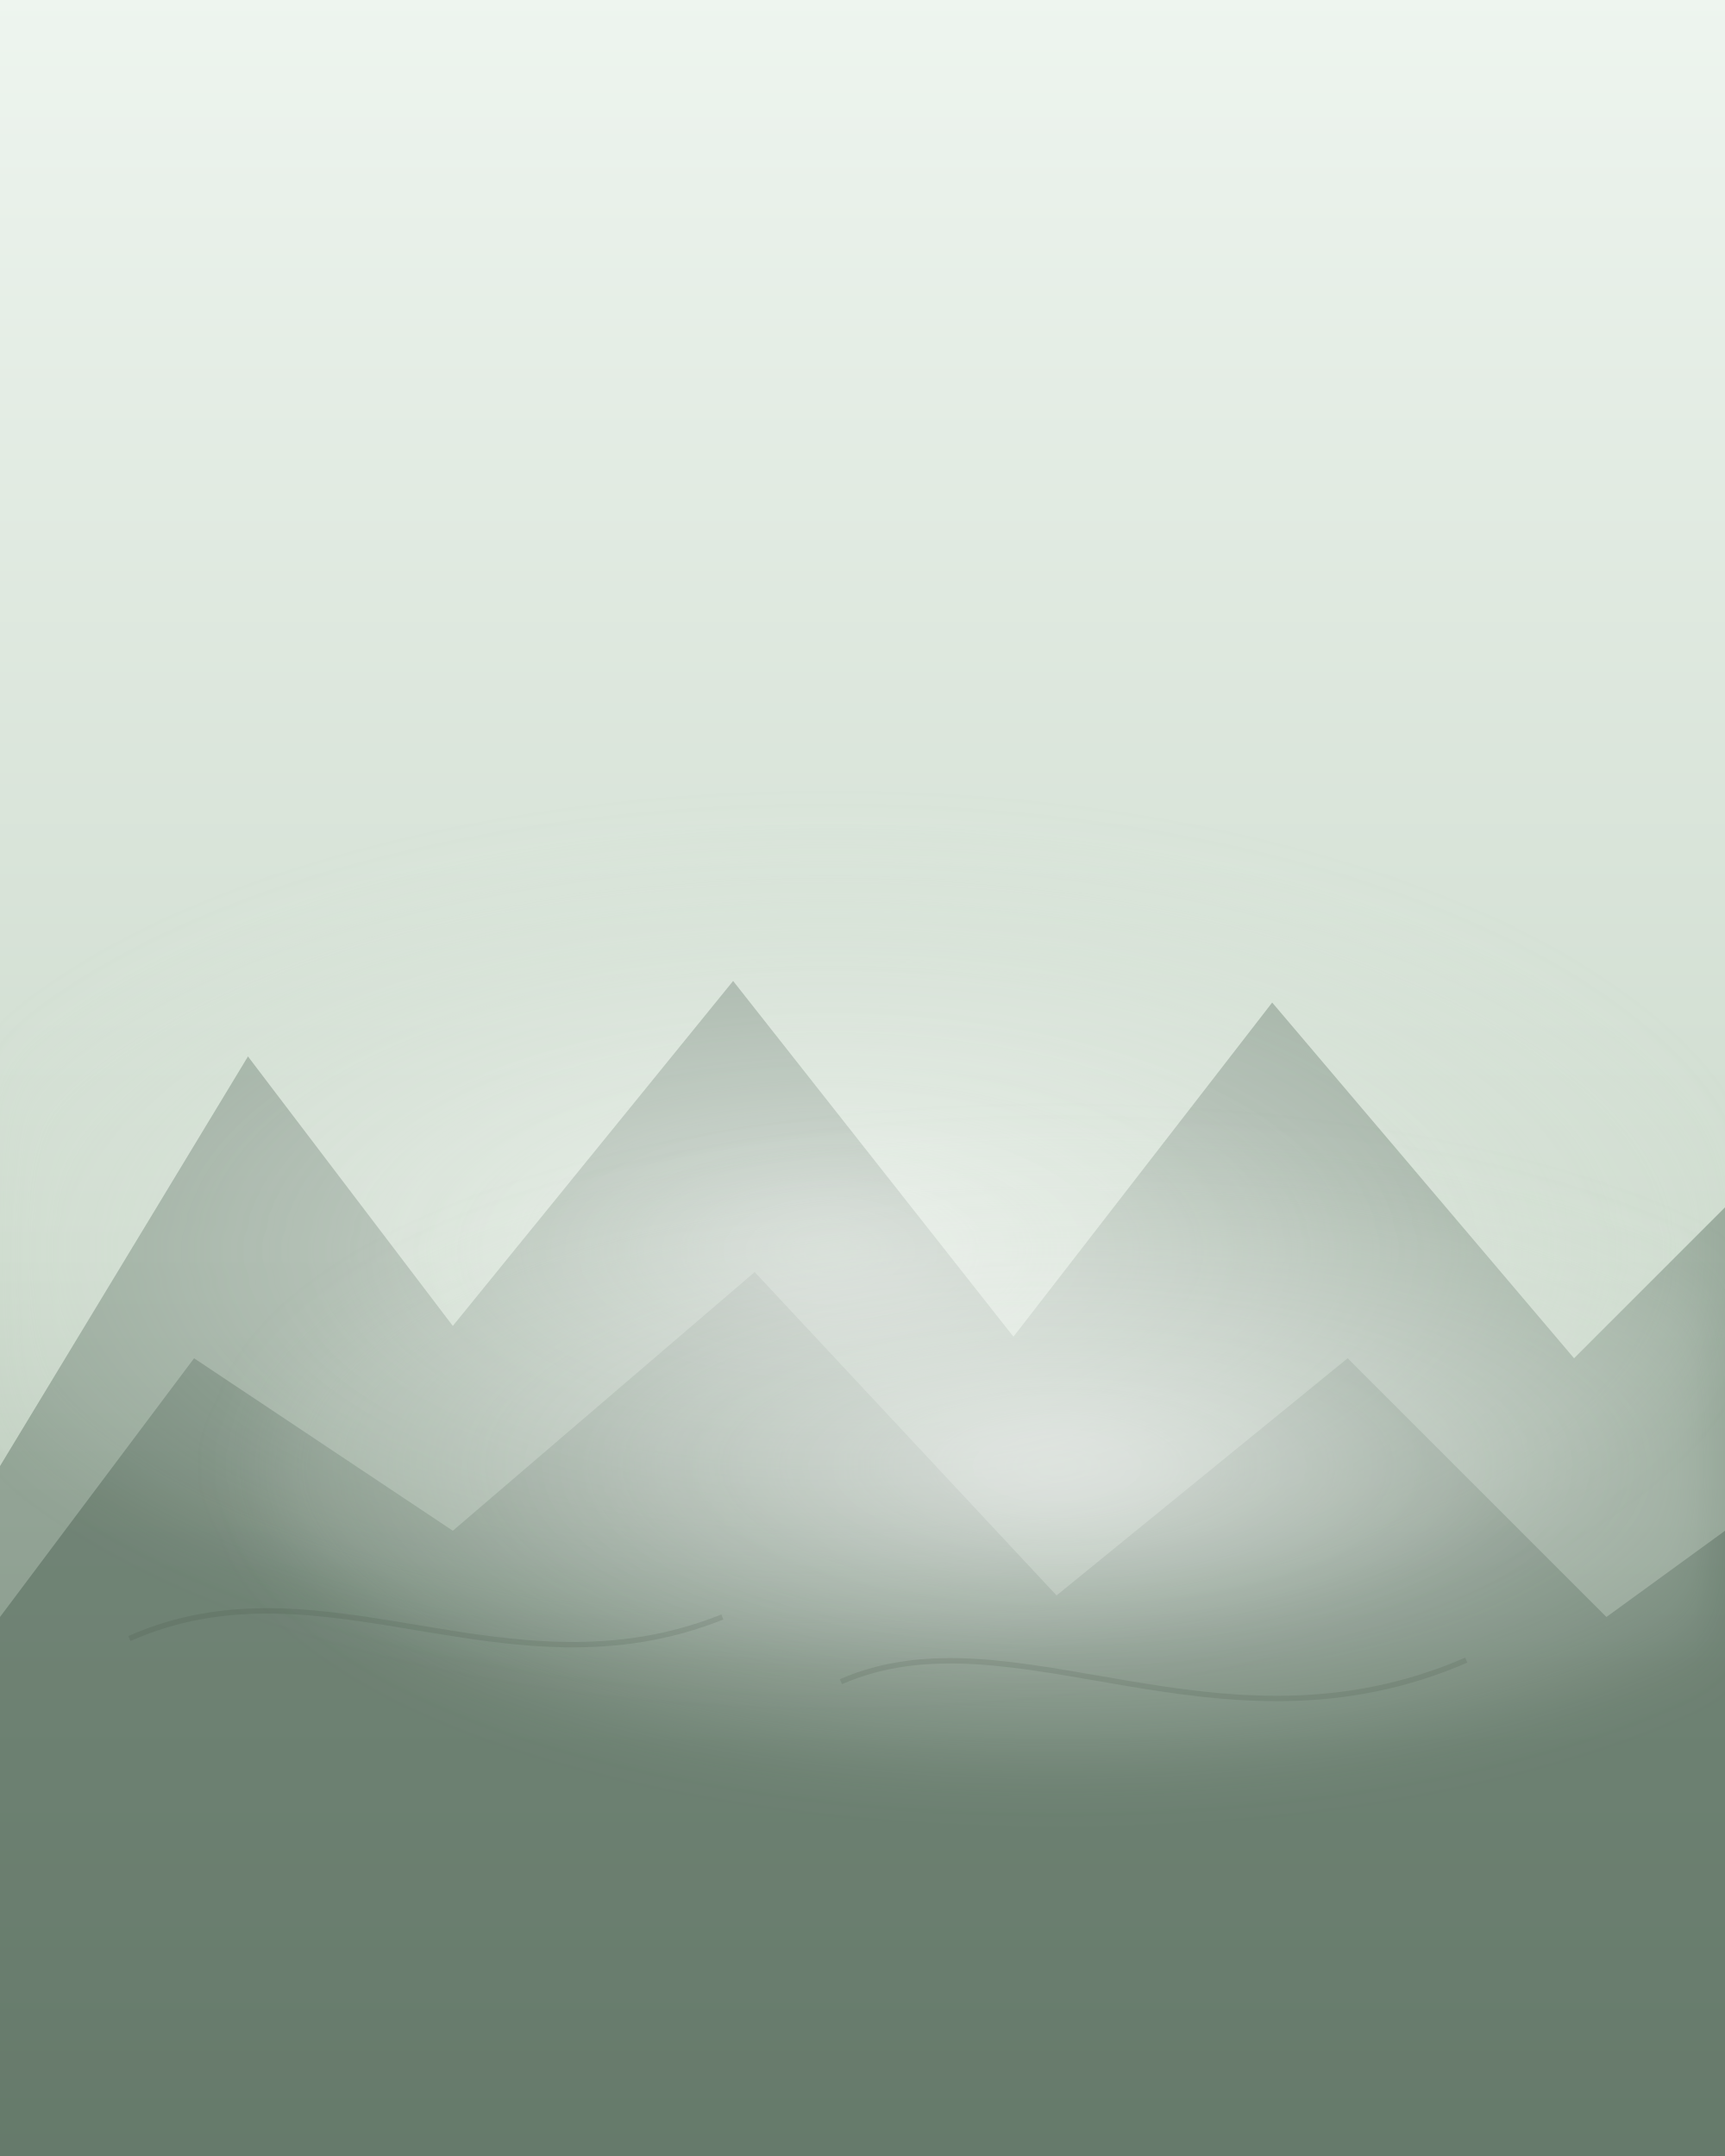
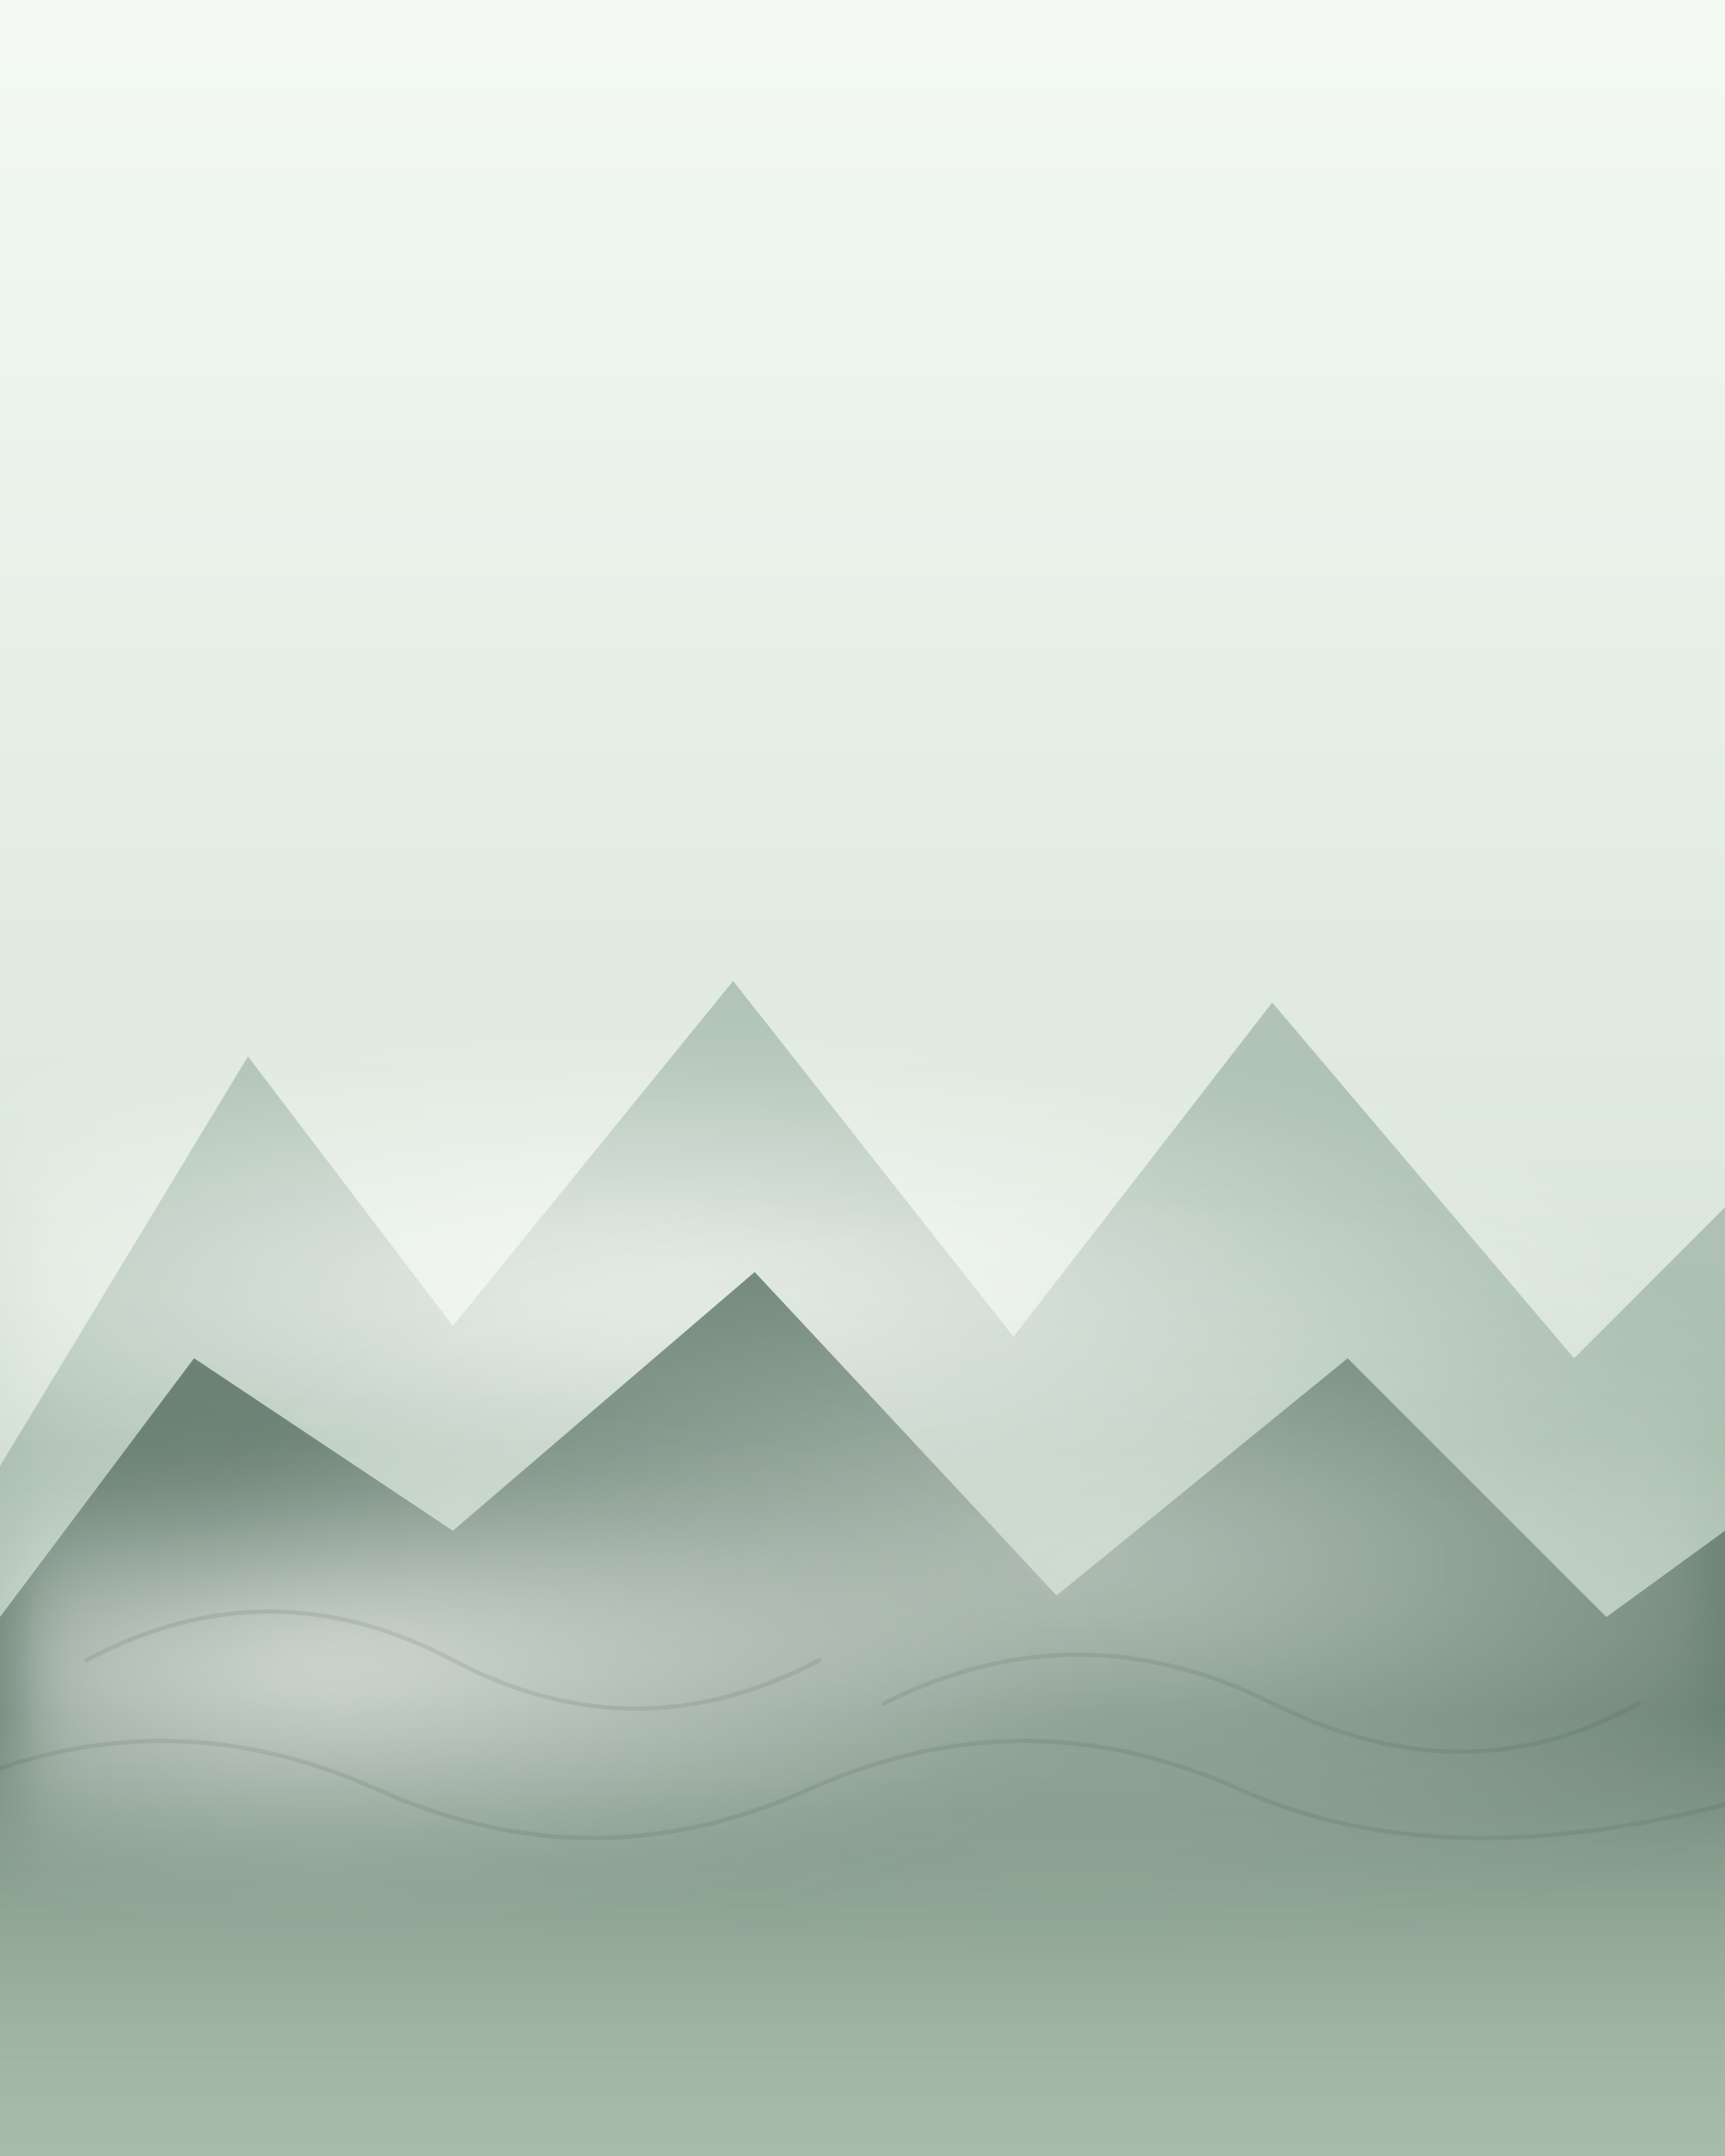
<svg xmlns="http://www.w3.org/2000/svg" viewBox="0 0 1600 2000" preserveAspectRatio="xMidYMid slice">
  <defs>
    <linearGradient id="sky" x1="0" y1="0" x2="0" y2="1">
-       <stop offset="0%" stop-color="#eef5ef" />
-       <stop offset="58%" stop-color="#cfdccf" />
-       <stop offset="100%" stop-color="#9fb09f" />
+       <stop offset="0%" stop-color="#f4f9f4" />
+       <stop offset="60%" stop-color="#dbe6db" />
+       <stop offset="100%" stop-color="#aabfaa" />
    </linearGradient>
-     <radialGradient id="mist" cx="50%" cy="50%" r="58%">
-       <stop offset="0%" stop-color="#ffffff" stop-opacity="0.65" />
-       <stop offset="100%" stop-color="#d6e1d6" stop-opacity="0" />
+     <linearGradient id="mountBack" x1="0" y1="0.4" x2="0" y2="1">
+       <stop offset="0%" stop-color="#809c8a" stop-opacity="0.5" />
+       <stop offset="100%" stop-color="#cedecd" stop-opacity="0.1" />
+     </linearGradient>
+     <linearGradient id="mountFront" x1="0" y1="0.5" x2="0" y2="1">
+       <stop offset="0%" stop-color="#556e5f" stop-opacity="0.8" />
+       <stop offset="100%" stop-color="#95ac9d" stop-opacity="0.3" />
+     </linearGradient>
+     <radialGradient id="mist1" cx="50%" cy="50%" r="50%">
+       <stop offset="0%" stop-color="#ffffff" stop-opacity="0.75" />
+       <stop offset="100%" stop-color="#ffffff" stop-opacity="0" />
+     </radialGradient>
+     <radialGradient id="mist2" cx="50%" cy="50%" r="50%">
+       <stop offset="0%" stop-color="#e8eee8" stop-opacity="0.6" />
+       <stop offset="100%" stop-color="#e8eee8" stop-opacity="0" />
    </radialGradient>
    <filter id="blurLarge" x="-20%" y="-20%" width="140%" height="140%">
-       <feGaussianBlur stdDeviation="30" />
+       <feGaussianBlur stdDeviation="40" />
    </filter>
  </defs>
  <rect width="1600" height="2000" fill="url(#sky)" />
-   <g fill="#5e7364" opacity="0.48">
-     <path d="M0 1360 L230 980 L420 1230 L680 910 L940 1240 L1180 930 L1460 1260 L1600 1120 L1600 2000 L0 2000 Z" />
-   </g>
-   <g fill="#3f5447" opacity="0.4">
-     <path d="M0 1500 L180 1260 L420 1420 L700 1180 L980 1480 L1250 1260 L1490 1500 L1600 1420 L1600 2000 L0 2000 Z" />
-   </g>
-   <ellipse cx="770" cy="1160" rx="830" ry="370" fill="url(#mist)" filter="url(#blurLarge)" />
-   <ellipse cx="980" cy="1360" rx="740" ry="280" fill="url(#mist)" filter="url(#blurLarge)" />
-   <g stroke="#324437" stroke-opacity="0.14" stroke-width="5" fill="none">
-     <path d="M120 1520 C300 1440 470 1580 670 1500" />
-     <path d="M780 1560 C940 1490 1130 1640 1360 1540" />
+   <path fill="url(#mountBack)" d="M 0 1360 Q 115 1170 230 980 Q 325 1105 420 1230 Q 550 1070 680 910 Q 810 1075 940 1240 Q 1060 1085 1180 930 Q 1320 1095 1460 1260 Q 1530 1190 1600 1120 L 1600 2000 L 0 2000 Z" />
+   <ellipse cx="600" cy="1200" rx="900" ry="250" fill="url(#mist1)" filter="url(#blurLarge)" />
+   <path fill="url(#mountFront)" d="M 0 1500 Q 90 1380 180 1260 Q 300 1340 420 1420 Q 560 1300 700 1180 Q 840 1330 980 1480 Q 1115 1370 1250 1260 Q 1370 1380 1490 1500 Q 1545 1460 1600 1420 L 1600 2000 L 0 2000 Z" />
+   <ellipse cx="1000" cy="1450" rx="800" ry="300" fill="url(#mist2)" filter="url(#blurLarge)" />
+   <ellipse cx="300" cy="1550" rx="700" ry="200" fill="url(#mist1)" filter="url(#blurLarge)" />
+   <g stroke="#324437" stroke-opacity="0.12" stroke-width="4" fill="none" stroke-linecap="round">
+     <path d="M 80 1540 Q 250 1450 420 1540 T 760 1540" />
+     <path d="M 820 1580 Q 1000 1490 1180 1580 T 1520 1580" />
+     <path d="M -50 1660 Q 150 1570 350 1660 T 750 1660 T 1150 1660 T 1650 1660" />
  </g>
</svg>
